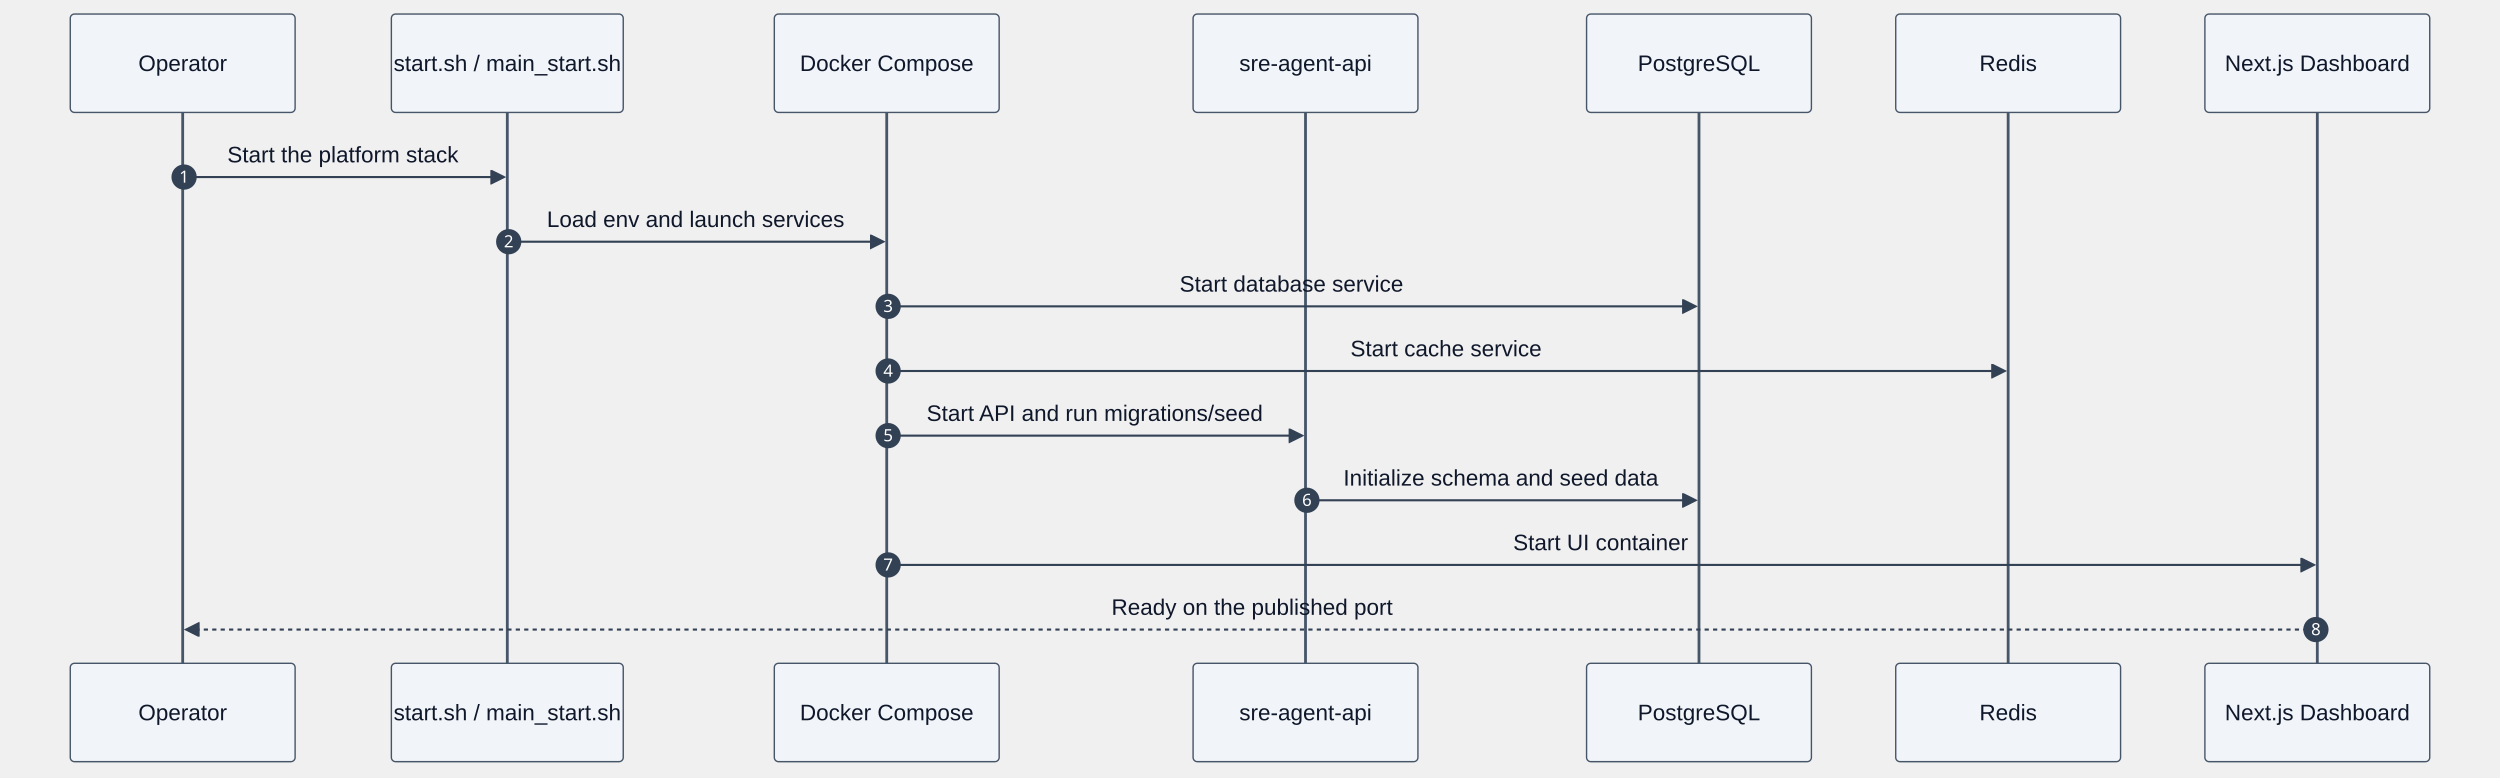
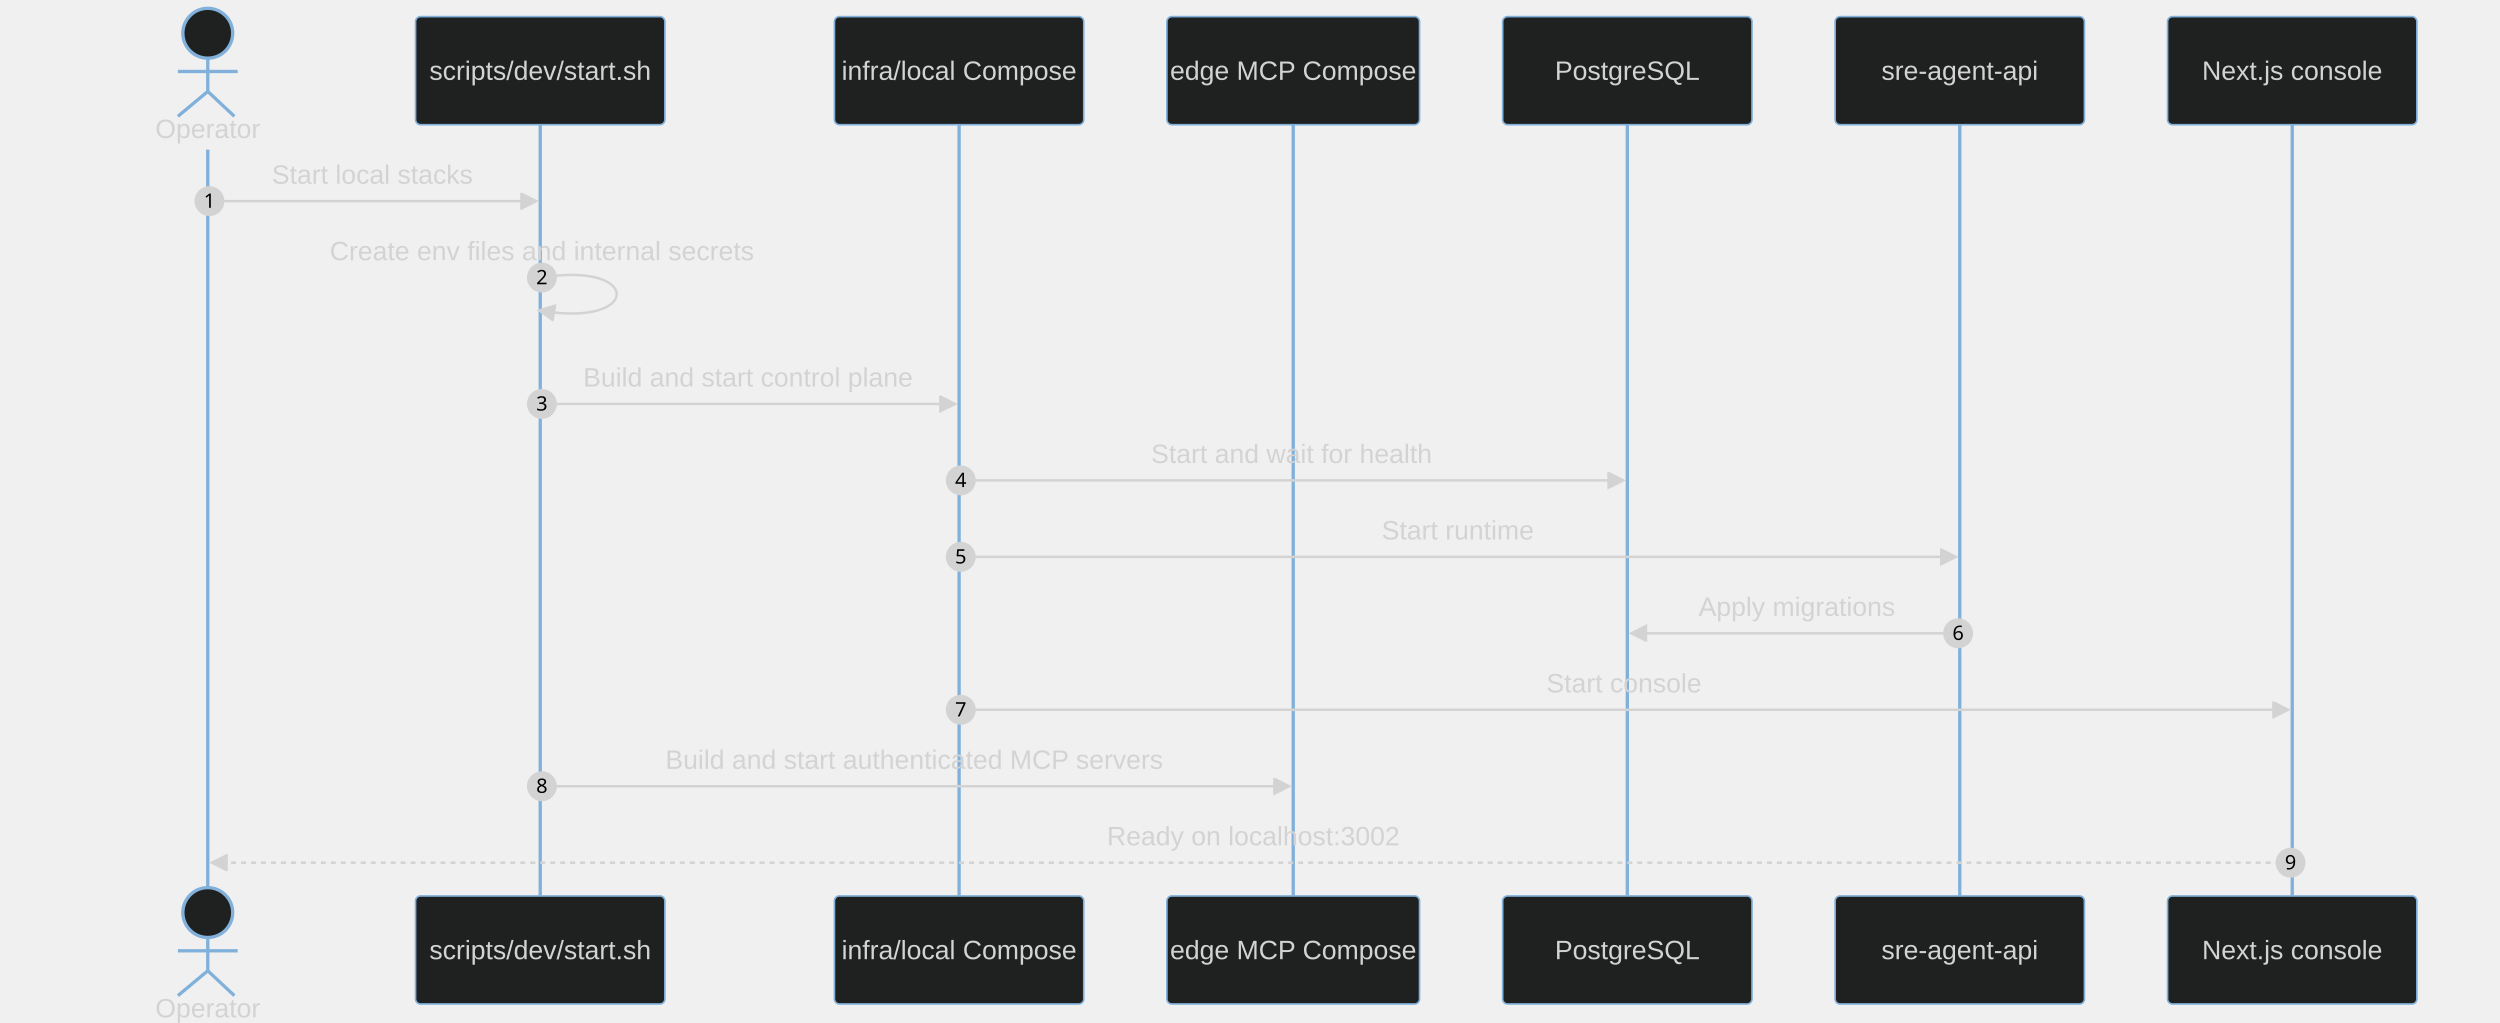
- <svg xmlns="http://www.w3.org/2000/svg" aria-roledescription="sequence" role="graphics-document document" viewBox="-50 -10 1779 553" style="max-width: 1779px; background-color: white;" width="100%" id="my-svg">
+ <svg xmlns="http://www.w3.org/2000/svg" aria-roledescription="sequence" role="graphics-document document" viewBox="-50 -10 1504 615" style="max-width: 1504px; background-color: white;" width="100%" id="my-svg">
  <g>
-     <rect class="actor actor-bottom" ry="3" rx="3" name="Dashboard" height="70" width="160" stroke="#666" fill="#eaeaea" y="462" x="1519" />
-     <text style="text-anchor: middle; font-size: 16px; font-weight: 400;" class="actor" alignment-baseline="central" dominant-baseline="central" y="497" x="1599">
-       <tspan dy="0" x="1599">Next.js Dashboard</tspan>
+     <rect class="actor actor-bottom" ry="3" rx="3" name="UI" height="65" width="150" stroke="#666" fill="#eaeaea" y="529" x="1254" />
+     <text style="text-anchor: middle; font-size: 16px; font-weight: 400;" class="actor" alignment-baseline="central" dominant-baseline="central" y="561.5" x="1329">
+       <tspan dy="0" x="1329">Next.js console</tspan>
    </text>
  </g>
  <g>
-     <rect class="actor actor-bottom" ry="3" rx="3" name="Cache" height="70" width="160" stroke="#666" fill="#eaeaea" y="462" x="1299" />
-     <text style="text-anchor: middle; font-size: 16px; font-weight: 400;" class="actor" alignment-baseline="central" dominant-baseline="central" y="497" x="1379">
-       <tspan dy="0" x="1379">Redis</tspan>
+     <rect class="actor actor-bottom" ry="3" rx="3" name="API" height="65" width="150" stroke="#666" fill="#eaeaea" y="529" x="1054" />
+     <text style="text-anchor: middle; font-size: 16px; font-weight: 400;" class="actor" alignment-baseline="central" dominant-baseline="central" y="561.5" x="1129">
+       <tspan dy="0" x="1129">sre-agent-api</tspan>
    </text>
  </g>
  <g>
-     <rect class="actor actor-bottom" ry="3" rx="3" name="DB" height="70" width="160" stroke="#666" fill="#eaeaea" y="462" x="1079" />
-     <text style="text-anchor: middle; font-size: 16px; font-weight: 400;" class="actor" alignment-baseline="central" dominant-baseline="central" y="497" x="1159">
-       <tspan dy="0" x="1159">PostgreSQL</tspan>
+     <rect class="actor actor-bottom" ry="3" rx="3" name="DB" height="65" width="150" stroke="#666" fill="#eaeaea" y="529" x="854" />
+     <text style="text-anchor: middle; font-size: 16px; font-weight: 400;" class="actor" alignment-baseline="central" dominant-baseline="central" y="561.5" x="929">
+       <tspan dy="0" x="929">PostgreSQL</tspan>
    </text>
  </g>
  <g>
-     <rect class="actor actor-bottom" ry="3" rx="3" name="Backend" height="70" width="160" stroke="#666" fill="#eaeaea" y="462" x="799" />
-     <text style="text-anchor: middle; font-size: 16px; font-weight: 400;" class="actor" alignment-baseline="central" dominant-baseline="central" y="497" x="879">
-       <tspan dy="0" x="879">sre-agent-api</tspan>
+     <rect class="actor actor-bottom" ry="3" rx="3" name="Edge" height="65" width="152" stroke="#666" fill="#eaeaea" y="529" x="652" />
+     <text style="text-anchor: middle; font-size: 16px; font-weight: 400;" class="actor" alignment-baseline="central" dominant-baseline="central" y="561.5" x="728">
+       <tspan dy="0" x="728">edge MCP Compose</tspan>
    </text>
  </g>
  <g>
-     <rect class="actor actor-bottom" ry="3" rx="3" name="Compose" height="70" width="160" stroke="#666" fill="#eaeaea" y="462" x="501" />
-     <text style="text-anchor: middle; font-size: 16px; font-weight: 400;" class="actor" alignment-baseline="central" dominant-baseline="central" y="497" x="581">
-       <tspan dy="0" x="581">Docker Compose</tspan>
+     <rect class="actor actor-bottom" ry="3" rx="3" name="Platform" height="65" width="150" stroke="#666" fill="#eaeaea" y="529" x="452" />
+     <text style="text-anchor: middle; font-size: 16px; font-weight: 400;" class="actor" alignment-baseline="central" dominant-baseline="central" y="561.5" x="527">
+       <tspan dy="0" x="527">infra/local Compose</tspan>
    </text>
  </g>
  <g>
-     <rect class="actor actor-bottom" ry="3" rx="3" name="Script" height="70" width="165" stroke="#666" fill="#eaeaea" y="462" x="228.5" />
-     <text style="text-anchor: middle; font-size: 16px; font-weight: 400;" class="actor" alignment-baseline="central" dominant-baseline="central" y="497" x="311">
-       <tspan dy="0" x="311">start.sh / main_start.sh</tspan>
+     <rect class="actor actor-bottom" ry="3" rx="3" name="Script" height="65" width="150" stroke="#666" fill="#eaeaea" y="529" x="200" />
+     <text style="text-anchor: middle; font-size: 16px; font-weight: 400;" class="actor" alignment-baseline="central" dominant-baseline="central" y="561.5" x="275">
+       <tspan dy="0" x="275">scripts/dev/start.sh</tspan>
    </text>
  </g>
  <g>
-     <rect class="actor actor-bottom" ry="3" rx="3" name="Operator" height="70" width="160" stroke="#666" fill="#eaeaea" y="462" x="0" />
-     <text style="text-anchor: middle; font-size: 16px; font-weight: 400;" class="actor" alignment-baseline="central" dominant-baseline="central" y="497" x="80">
-       <tspan dy="0" x="80">Operator</tspan>
-     </text>
-   </g>
-   <g>
-     <line stroke="#999" stroke-width="0.5px" class="200" y2="462" x2="1599" y1="5" x1="1599" id="actor6" />
+     <line stroke="#999" stroke-width="0.5px" class="200" y2="529" x2="1329" y1="5" x1="1329" id="actor6" />
    <g id="root-6">
-       <rect class="actor actor-top" ry="3" rx="3" name="Dashboard" height="70" width="160" stroke="#666" fill="#eaeaea" y="0" x="1519" />
-       <text style="text-anchor: middle; font-size: 16px; font-weight: 400;" class="actor" alignment-baseline="central" dominant-baseline="central" y="35" x="1599">
-         <tspan dy="0" x="1599">Next.js Dashboard</tspan>
+       <rect class="actor actor-top" ry="3" rx="3" name="UI" height="65" width="150" stroke="#666" fill="#eaeaea" y="0" x="1254" />
+       <text style="text-anchor: middle; font-size: 16px; font-weight: 400;" class="actor" alignment-baseline="central" dominant-baseline="central" y="32.5" x="1329">
+         <tspan dy="0" x="1329">Next.js console</tspan>
      </text>
    </g>
  </g>
  <g>
-     <line stroke="#999" stroke-width="0.5px" class="200" y2="462" x2="1379" y1="5" x1="1379" id="actor5" />
+     <line stroke="#999" stroke-width="0.5px" class="200" y2="529" x2="1129" y1="5" x1="1129" id="actor5" />
    <g id="root-5">
-       <rect class="actor actor-top" ry="3" rx="3" name="Cache" height="70" width="160" stroke="#666" fill="#eaeaea" y="0" x="1299" />
-       <text style="text-anchor: middle; font-size: 16px; font-weight: 400;" class="actor" alignment-baseline="central" dominant-baseline="central" y="35" x="1379">
-         <tspan dy="0" x="1379">Redis</tspan>
+       <rect class="actor actor-top" ry="3" rx="3" name="API" height="65" width="150" stroke="#666" fill="#eaeaea" y="0" x="1054" />
+       <text style="text-anchor: middle; font-size: 16px; font-weight: 400;" class="actor" alignment-baseline="central" dominant-baseline="central" y="32.5" x="1129">
+         <tspan dy="0" x="1129">sre-agent-api</tspan>
      </text>
    </g>
  </g>
  <g>
-     <line stroke="#999" stroke-width="0.5px" class="200" y2="462" x2="1159" y1="5" x1="1159" id="actor4" />
+     <line stroke="#999" stroke-width="0.5px" class="200" y2="529" x2="929" y1="5" x1="929" id="actor4" />
    <g id="root-4">
-       <rect class="actor actor-top" ry="3" rx="3" name="DB" height="70" width="160" stroke="#666" fill="#eaeaea" y="0" x="1079" />
-       <text style="text-anchor: middle; font-size: 16px; font-weight: 400;" class="actor" alignment-baseline="central" dominant-baseline="central" y="35" x="1159">
-         <tspan dy="0" x="1159">PostgreSQL</tspan>
+       <rect class="actor actor-top" ry="3" rx="3" name="DB" height="65" width="150" stroke="#666" fill="#eaeaea" y="0" x="854" />
+       <text style="text-anchor: middle; font-size: 16px; font-weight: 400;" class="actor" alignment-baseline="central" dominant-baseline="central" y="32.5" x="929">
+         <tspan dy="0" x="929">PostgreSQL</tspan>
      </text>
    </g>
  </g>
  <g>
-     <line stroke="#999" stroke-width="0.5px" class="200" y2="462" x2="879" y1="5" x1="879" id="actor3" />
+     <line stroke="#999" stroke-width="0.5px" class="200" y2="529" x2="728" y1="5" x1="728" id="actor3" />
    <g id="root-3">
-       <rect class="actor actor-top" ry="3" rx="3" name="Backend" height="70" width="160" stroke="#666" fill="#eaeaea" y="0" x="799" />
-       <text style="text-anchor: middle; font-size: 16px; font-weight: 400;" class="actor" alignment-baseline="central" dominant-baseline="central" y="35" x="879">
-         <tspan dy="0" x="879">sre-agent-api</tspan>
+       <rect class="actor actor-top" ry="3" rx="3" name="Edge" height="65" width="152" stroke="#666" fill="#eaeaea" y="0" x="652" />
+       <text style="text-anchor: middle; font-size: 16px; font-weight: 400;" class="actor" alignment-baseline="central" dominant-baseline="central" y="32.5" x="728">
+         <tspan dy="0" x="728">edge MCP Compose</tspan>
      </text>
    </g>
  </g>
  <g>
-     <line stroke="#999" stroke-width="0.5px" class="200" y2="462" x2="581" y1="5" x1="581" id="actor2" />
+     <line stroke="#999" stroke-width="0.5px" class="200" y2="529" x2="527" y1="5" x1="527" id="actor2" />
    <g id="root-2">
-       <rect class="actor actor-top" ry="3" rx="3" name="Compose" height="70" width="160" stroke="#666" fill="#eaeaea" y="0" x="501" />
-       <text style="text-anchor: middle; font-size: 16px; font-weight: 400;" class="actor" alignment-baseline="central" dominant-baseline="central" y="35" x="581">
-         <tspan dy="0" x="581">Docker Compose</tspan>
+       <rect class="actor actor-top" ry="3" rx="3" name="Platform" height="65" width="150" stroke="#666" fill="#eaeaea" y="0" x="452" />
+       <text style="text-anchor: middle; font-size: 16px; font-weight: 400;" class="actor" alignment-baseline="central" dominant-baseline="central" y="32.5" x="527">
+         <tspan dy="0" x="527">infra/local Compose</tspan>
      </text>
    </g>
  </g>
  <g>
-     <line stroke="#999" stroke-width="0.5px" class="200" y2="462" x2="311" y1="5" x1="311" id="actor1" />
+     <line stroke="#999" stroke-width="0.5px" class="200" y2="529" x2="275" y1="5" x1="275" id="actor1" />
    <g id="root-1">
-       <rect class="actor actor-top" ry="3" rx="3" name="Script" height="70" width="165" stroke="#666" fill="#eaeaea" y="0" x="228.5" />
-       <text style="text-anchor: middle; font-size: 16px; font-weight: 400;" class="actor" alignment-baseline="central" dominant-baseline="central" y="35" x="311">
-         <tspan dy="0" x="311">start.sh / main_start.sh</tspan>
+       <rect class="actor actor-top" ry="3" rx="3" name="Script" height="65" width="150" stroke="#666" fill="#eaeaea" y="0" x="200" />
+       <text style="text-anchor: middle; font-size: 16px; font-weight: 400;" class="actor" alignment-baseline="central" dominant-baseline="central" y="32.5" x="275">
+         <tspan dy="0" x="275">scripts/dev/start.sh</tspan>
      </text>
    </g>
  </g>
-   <g>
-     <line stroke="#999" stroke-width="0.5px" class="200" y2="462" x2="80" y1="5" x1="80" id="actor0" />
-     <g id="root-0">
-       <rect class="actor actor-top" ry="3" rx="3" name="Operator" height="70" width="160" stroke="#666" fill="#eaeaea" y="0" x="0" />
-       <text style="text-anchor: middle; font-size: 16px; font-weight: 400;" class="actor" alignment-baseline="central" dominant-baseline="central" y="35" x="80">
-         <tspan dy="0" x="80">Operator</tspan>
-       </text>
-     </g>
-   </g>
-   <style>#my-svg{font-family:Arial,Helvetica,sans-serif;font-size:18px;fill:#000000;}#my-svg .error-icon{fill:#552222;}#my-svg .error-text{fill:#552222;stroke:#552222;}#my-svg .edge-thickness-normal{stroke-width:2px;}#my-svg .edge-thickness-thick{stroke-width:3.5px;}#my-svg .edge-pattern-solid{stroke-dasharray:0;}#my-svg .edge-pattern-dashed{stroke-dasharray:3;}#my-svg .edge-pattern-dotted{stroke-dasharray:2;}#my-svg .marker{fill:#334155;stroke:#334155;}#my-svg .marker.cross{stroke:#334155;}#my-svg svg{font-family:Arial,Helvetica,sans-serif;font-size:18px;}#my-svg .actor{stroke:#475569;fill:#f1f5f9;}#my-svg text.actor&gt;tspan{fill:#0f172a;stroke:none;}#my-svg .actor-line{stroke:#334155;}#my-svg .messageLine0{stroke-width:1.5;stroke-dasharray:none;stroke:#334155;}#my-svg .messageLine1{stroke-width:1.5;stroke-dasharray:2,2;stroke:#334155;}#my-svg #arrowhead path{fill:#334155;stroke:#334155;}#my-svg .sequenceNumber{fill:#ffffff;}#my-svg #sequencenumber{fill:#334155;}#my-svg #crosshead path{fill:#334155;stroke:#334155;}#my-svg .messageText{fill:#0f172a;stroke:none;}#my-svg .labelBox{stroke:#64748b;fill:#ffffff;}#my-svg .labelText,#my-svg .labelText&gt;tspan{fill:#0f172a;stroke:none;}#my-svg .loopText,#my-svg .loopText&gt;tspan{fill:#0f172a;stroke:none;}#my-svg .loopLine{stroke-width:2px;stroke-dasharray:2,2;stroke:#64748b;fill:#64748b;}#my-svg .note{stroke:#ca8a04;fill:#fef9c3;}#my-svg .noteText,#my-svg .noteText&gt;tspan{fill:#0f172a;stroke:none;}#my-svg .activation0{fill:#e2e8f0;stroke:#475569;}#my-svg .activation1{fill:#e2e8f0;stroke:#475569;}#my-svg .activation2{fill:#e2e8f0;stroke:#475569;}#my-svg .actorPopupMenu{position:absolute;}#my-svg .actorPopupMenuPanel{position:absolute;fill:#f1f5f9;box-shadow:0px 8px 16px 0px rgba(0,0,0,0.2);filter:drop-shadow(3px 5px 2px rgb(0 0 0 / 0.4));}#my-svg .actor-man line{stroke:#475569;fill:#f1f5f9;}#my-svg .actor-man circle,#my-svg line{stroke:#475569;fill:#f1f5f9;stroke-width:2px;}#my-svg :root{--mermaid-font-family:"trebuchet ms",verdana,arial,sans-serif;}</style>
+   <style>#my-svg{font-family:"trebuchet ms",verdana,arial,sans-serif;font-size:16px;fill:#ccc;}#my-svg .error-icon{fill:#a44141;}#my-svg .error-text{fill:#ddd;stroke:#ddd;}#my-svg .edge-thickness-normal{stroke-width:2px;}#my-svg .edge-thickness-thick{stroke-width:3.5px;}#my-svg .edge-pattern-solid{stroke-dasharray:0;}#my-svg .edge-pattern-dashed{stroke-dasharray:3;}#my-svg .edge-pattern-dotted{stroke-dasharray:2;}#my-svg .marker{fill:lightgrey;stroke:lightgrey;}#my-svg .marker.cross{stroke:lightgrey;}#my-svg svg{font-family:"trebuchet ms",verdana,arial,sans-serif;font-size:16px;}#my-svg .actor{stroke:#81B1DB;fill:#1f2020;}#my-svg text.actor&gt;tspan{fill:lightgrey;stroke:none;}#my-svg .actor-line{stroke:lightgrey;}#my-svg .messageLine0{stroke-width:1.5;stroke-dasharray:none;stroke:lightgrey;}#my-svg .messageLine1{stroke-width:1.5;stroke-dasharray:2,2;stroke:lightgrey;}#my-svg #arrowhead path{fill:lightgrey;stroke:lightgrey;}#my-svg .sequenceNumber{fill:black;}#my-svg #sequencenumber{fill:lightgrey;}#my-svg #crosshead path{fill:lightgrey;stroke:lightgrey;}#my-svg .messageText{fill:lightgrey;stroke:none;}#my-svg .labelBox{stroke:#81B1DB;fill:#1f2020;}#my-svg .labelText,#my-svg .labelText&gt;tspan{fill:lightgrey;stroke:none;}#my-svg .loopText,#my-svg .loopText&gt;tspan{fill:lightgrey;stroke:none;}#my-svg .loopLine{stroke-width:2px;stroke-dasharray:2,2;stroke:#81B1DB;fill:#81B1DB;}#my-svg .note{stroke:hsl(180, 0%, 18.353%);fill:hsl(180, 1.587%, 28.353%);}#my-svg .noteText,#my-svg .noteText&gt;tspan{fill:rgb(183.848, 181.552, 181.552);stroke:none;}#my-svg .activation0{fill:hsl(180, 1.587%, 28.353%);stroke:#81B1DB;}#my-svg .activation1{fill:hsl(180, 1.587%, 28.353%);stroke:#81B1DB;}#my-svg .activation2{fill:hsl(180, 1.587%, 28.353%);stroke:#81B1DB;}#my-svg .actorPopupMenu{position:absolute;}#my-svg .actorPopupMenuPanel{position:absolute;fill:#1f2020;box-shadow:0px 8px 16px 0px rgba(0,0,0,0.2);filter:drop-shadow(3px 5px 2px rgb(0 0 0 / 0.4));}#my-svg .actor-man line{stroke:#81B1DB;fill:#1f2020;}#my-svg .actor-man circle,#my-svg line{stroke:#81B1DB;fill:#1f2020;stroke-width:2px;}#my-svg :root{--mermaid-font-family:"trebuchet ms",verdana,arial,sans-serif;}</style>
  <g />
  <defs>
    <symbol height="24" width="24" id="computer">
      <path d="M2 2v13h20v-13h-20zm18 11h-16v-9h16v9zm-10.228 6l.466-1h3.524l.467 1h-4.457zm14.228 3h-24l2-6h2.104l-1.33 4h18.45l-1.297-4h2.073l2 6zm-5-10h-14v-7h14v7z" transform="scale(.5)" />
    </symbol>
  </defs>
  <defs>
    <symbol clip-rule="evenodd" fill-rule="evenodd" id="database">
      <path d="M12.258.001l.256.004.255.005.253.008.251.01.249.012.247.015.246.016.242.019.241.02.239.023.236.024.233.027.231.028.229.031.225.032.223.034.22.036.217.038.214.04.211.041.208.043.205.045.201.046.198.048.194.05.191.051.187.053.183.054.18.056.175.057.172.059.168.06.163.061.16.063.155.064.15.066.074.033.073.033.071.034.07.034.069.035.068.035.067.035.066.035.064.036.064.036.062.036.06.036.06.037.058.037.058.037.055.038.055.038.053.038.052.038.051.039.05.039.048.039.047.039.045.04.044.04.043.04.041.04.04.041.039.041.037.041.036.041.034.041.033.042.032.042.03.042.029.042.027.042.026.043.024.043.023.043.021.043.02.043.018.044.017.043.015.044.013.044.012.044.011.045.009.044.007.045.006.045.004.045.002.045.001.045v17l-.001.045-.002.045-.004.045-.006.045-.007.045-.009.044-.011.045-.012.044-.013.044-.015.044-.017.043-.018.044-.02.043-.021.043-.023.043-.024.043-.026.043-.027.042-.029.042-.03.042-.032.042-.033.042-.034.041-.036.041-.037.041-.039.041-.04.041-.041.04-.043.04-.044.04-.045.04-.047.039-.048.039-.05.039-.051.039-.052.038-.053.038-.055.038-.055.038-.058.037-.058.037-.06.037-.06.036-.062.036-.064.036-.064.036-.066.035-.067.035-.068.035-.069.035-.07.034-.071.034-.073.033-.074.033-.15.066-.155.064-.16.063-.163.061-.168.06-.172.059-.175.057-.18.056-.183.054-.187.053-.191.051-.194.05-.198.048-.201.046-.205.045-.208.043-.211.041-.214.04-.217.038-.22.036-.223.034-.225.032-.229.031-.231.028-.233.027-.236.024-.239.023-.241.02-.242.019-.246.016-.247.015-.249.012-.251.01-.253.008-.255.005-.256.004-.258.001-.258-.001-.256-.004-.255-.005-.253-.008-.251-.01-.249-.012-.247-.015-.245-.016-.243-.019-.241-.02-.238-.023-.236-.024-.234-.027-.231-.028-.228-.031-.226-.032-.223-.034-.22-.036-.217-.038-.214-.04-.211-.041-.208-.043-.204-.045-.201-.046-.198-.048-.195-.05-.19-.051-.187-.053-.184-.054-.179-.056-.176-.057-.172-.059-.167-.06-.164-.061-.159-.063-.155-.064-.151-.066-.074-.033-.072-.033-.072-.034-.07-.034-.069-.035-.068-.035-.067-.035-.066-.035-.064-.036-.063-.036-.062-.036-.061-.036-.06-.037-.058-.037-.057-.037-.056-.038-.055-.038-.053-.038-.052-.038-.051-.039-.049-.039-.049-.039-.046-.039-.046-.04-.044-.04-.043-.04-.041-.04-.04-.041-.039-.041-.037-.041-.036-.041-.034-.041-.033-.042-.032-.042-.03-.042-.029-.042-.027-.042-.026-.043-.024-.043-.023-.043-.021-.043-.02-.043-.018-.044-.017-.043-.015-.044-.013-.044-.012-.044-.011-.045-.009-.044-.007-.045-.006-.045-.004-.045-.002-.045-.001-.045v-17l.001-.045.002-.045.004-.045.006-.045.007-.045.009-.044.011-.045.012-.044.013-.044.015-.044.017-.043.018-.044.02-.043.021-.043.023-.043.024-.043.026-.043.027-.042.029-.042.03-.042.032-.042.033-.042.034-.041.036-.041.037-.041.039-.041.04-.041.041-.04.043-.04.044-.04.046-.04.046-.039.049-.039.049-.039.051-.039.052-.038.053-.038.055-.038.056-.038.057-.037.058-.037.06-.037.061-.036.062-.036.063-.036.064-.036.066-.035.067-.035.068-.035.069-.035.07-.034.072-.034.072-.033.074-.033.151-.066.155-.064.159-.063.164-.061.167-.06.172-.059.176-.057.179-.056.184-.054.187-.053.19-.051.195-.05.198-.048.201-.046.204-.045.208-.043.211-.041.214-.04.217-.038.22-.036.223-.034.226-.032.228-.031.231-.028.234-.027.236-.024.238-.023.241-.02.243-.019.245-.016.247-.015.249-.012.251-.01.253-.008.255-.005.256-.004.258-.001.258.001zm-9.258 20.499v.01l.001.021.003.021.004.022.005.021.006.022.007.022.009.023.01.022.011.023.012.023.013.023.015.023.016.024.017.023.018.024.019.024.021.024.022.025.023.024.024.025.052.049.056.05.061.051.066.051.07.051.075.051.079.052.084.052.088.052.092.052.097.052.102.051.105.052.11.052.114.051.119.051.123.051.127.05.131.05.135.05.139.048.144.049.147.047.152.047.155.047.16.045.163.045.167.043.171.043.176.041.178.041.183.039.187.039.19.037.194.035.197.035.202.033.204.031.209.03.212.029.216.027.219.025.222.024.226.021.23.02.233.018.236.016.24.015.243.012.246.01.249.008.253.005.256.004.259.001.26-.001.257-.004.254-.005.25-.008.247-.011.244-.012.241-.014.237-.016.233-.018.231-.021.226-.021.224-.024.22-.026.216-.027.212-.028.21-.031.205-.031.202-.034.198-.034.194-.036.191-.037.187-.039.183-.04.179-.04.175-.042.172-.043.168-.044.163-.045.16-.046.155-.046.152-.047.148-.048.143-.049.139-.049.136-.05.131-.05.126-.05.123-.051.118-.052.114-.051.11-.052.106-.052.101-.052.096-.052.092-.052.088-.053.083-.051.079-.052.074-.052.07-.051.065-.051.06-.051.056-.05.051-.05.023-.024.023-.025.021-.024.02-.024.019-.024.018-.024.017-.024.015-.023.014-.024.013-.023.012-.023.01-.023.01-.022.008-.022.006-.022.006-.022.004-.022.004-.021.001-.021.001-.021v-4.127l-.077.055-.08.053-.083.054-.085.053-.087.052-.09.052-.093.051-.095.05-.097.05-.1.049-.102.049-.105.048-.106.047-.109.047-.111.046-.114.045-.115.045-.118.044-.12.043-.122.042-.124.042-.126.041-.128.04-.13.04-.132.038-.134.038-.135.037-.138.037-.139.035-.142.035-.143.034-.144.033-.147.032-.148.031-.15.03-.151.03-.153.029-.154.027-.156.027-.158.026-.159.025-.161.024-.162.023-.163.022-.165.021-.166.02-.167.019-.169.018-.169.017-.171.016-.173.015-.173.014-.175.013-.175.012-.177.011-.178.01-.179.008-.179.008-.181.006-.182.005-.182.004-.184.003-.184.002h-.37l-.184-.002-.184-.003-.182-.004-.182-.005-.181-.006-.179-.008-.179-.008-.178-.01-.176-.011-.176-.012-.175-.013-.173-.014-.172-.015-.171-.016-.17-.017-.169-.018-.167-.019-.166-.02-.165-.021-.163-.022-.162-.023-.161-.024-.159-.025-.157-.026-.156-.027-.155-.027-.153-.029-.151-.03-.15-.03-.148-.031-.146-.032-.145-.033-.143-.034-.141-.035-.14-.035-.137-.037-.136-.037-.134-.038-.132-.038-.13-.04-.128-.04-.126-.041-.124-.042-.122-.042-.12-.044-.117-.043-.116-.045-.113-.045-.112-.046-.109-.047-.106-.047-.105-.048-.102-.049-.1-.049-.097-.05-.095-.05-.093-.052-.09-.051-.087-.052-.085-.053-.083-.054-.08-.054-.077-.054v4.127zm0-5.654v.011l.001.021.003.021.004.021.005.022.006.022.007.022.009.022.01.022.011.023.012.023.013.023.015.024.016.023.017.024.018.024.019.024.021.024.022.024.023.025.024.024.052.05.056.05.061.05.066.051.07.051.075.052.079.051.084.052.088.052.092.052.097.052.102.052.105.052.11.051.114.051.119.052.123.05.127.051.131.05.135.049.139.049.144.048.147.048.152.047.155.046.16.045.163.045.167.044.171.042.176.042.178.04.183.04.187.038.19.037.194.036.197.034.202.033.204.032.209.03.212.028.216.027.219.025.222.024.226.022.23.02.233.018.236.016.24.014.243.012.246.01.249.008.253.006.256.003.259.001.26-.001.257-.003.254-.006.25-.008.247-.01.244-.012.241-.015.237-.016.233-.018.231-.02.226-.022.224-.024.22-.025.216-.027.212-.029.21-.03.205-.032.202-.033.198-.035.194-.036.191-.037.187-.039.183-.039.179-.041.175-.042.172-.043.168-.044.163-.045.16-.045.155-.047.152-.047.148-.048.143-.048.139-.05.136-.049.131-.05.126-.051.123-.051.118-.051.114-.052.11-.052.106-.052.101-.052.096-.052.092-.052.088-.052.083-.052.079-.052.074-.051.07-.052.065-.051.06-.05.056-.051.051-.049.023-.025.023-.024.021-.025.02-.024.019-.024.018-.024.017-.024.015-.023.014-.023.013-.024.012-.022.01-.023.01-.023.008-.022.006-.022.006-.022.004-.021.004-.022.001-.021.001-.021v-4.139l-.077.054-.08.054-.083.054-.085.052-.087.053-.09.051-.093.051-.095.051-.097.05-.1.049-.102.049-.105.048-.106.047-.109.047-.111.046-.114.045-.115.044-.118.044-.12.044-.122.042-.124.042-.126.041-.128.04-.13.039-.132.039-.134.038-.135.037-.138.036-.139.036-.142.035-.143.033-.144.033-.147.033-.148.031-.15.03-.151.03-.153.028-.154.028-.156.027-.158.026-.159.025-.161.024-.162.023-.163.022-.165.021-.166.02-.167.019-.169.018-.169.017-.171.016-.173.015-.173.014-.175.013-.175.012-.177.011-.178.009-.179.009-.179.007-.181.007-.182.005-.182.004-.184.003-.184.002h-.37l-.184-.002-.184-.003-.182-.004-.182-.005-.181-.007-.179-.007-.179-.009-.178-.009-.176-.011-.176-.012-.175-.013-.173-.014-.172-.015-.171-.016-.17-.017-.169-.018-.167-.019-.166-.02-.165-.021-.163-.022-.162-.023-.161-.024-.159-.025-.157-.026-.156-.027-.155-.028-.153-.028-.151-.03-.15-.03-.148-.031-.146-.033-.145-.033-.143-.033-.141-.035-.14-.036-.137-.036-.136-.037-.134-.038-.132-.039-.13-.039-.128-.04-.126-.041-.124-.042-.122-.043-.12-.043-.117-.044-.116-.044-.113-.046-.112-.046-.109-.046-.106-.047-.105-.048-.102-.049-.1-.049-.097-.05-.095-.051-.093-.051-.09-.051-.087-.053-.085-.052-.083-.054-.08-.054-.077-.054v4.139zm0-5.666v.011l.001.02.003.022.004.021.005.022.006.021.007.022.009.023.01.022.011.023.012.023.013.023.015.023.016.024.017.024.018.023.019.024.021.025.022.024.023.024.024.025.052.05.056.05.061.05.066.051.07.051.075.052.079.051.084.052.088.052.092.052.097.052.102.052.105.051.11.052.114.051.119.051.123.051.127.05.131.05.135.05.139.049.144.048.147.048.152.047.155.046.16.045.163.045.167.043.171.043.176.042.178.04.183.04.187.038.19.037.194.036.197.034.202.033.204.032.209.03.212.028.216.027.219.025.222.024.226.021.23.02.233.018.236.017.24.014.243.012.246.01.249.008.253.006.256.003.259.001.26-.001.257-.003.254-.006.25-.008.247-.01.244-.013.241-.014.237-.016.233-.018.231-.02.226-.022.224-.024.22-.025.216-.027.212-.029.21-.03.205-.032.202-.033.198-.035.194-.036.191-.037.187-.039.183-.039.179-.041.175-.042.172-.043.168-.044.163-.045.16-.045.155-.047.152-.047.148-.048.143-.049.139-.049.136-.049.131-.051.126-.05.123-.051.118-.052.114-.051.11-.052.106-.052.101-.052.096-.052.092-.052.088-.052.083-.052.079-.052.074-.052.07-.051.065-.051.06-.051.056-.05.051-.049.023-.025.023-.025.021-.024.02-.024.019-.024.018-.024.017-.024.015-.023.014-.024.013-.023.012-.023.01-.022.01-.023.008-.022.006-.022.006-.022.004-.022.004-.021.001-.021.001-.021v-4.153l-.077.054-.08.054-.083.053-.085.053-.087.053-.09.051-.093.051-.095.051-.097.05-.1.049-.102.048-.105.048-.106.048-.109.046-.111.046-.114.046-.115.044-.118.044-.12.043-.122.043-.124.042-.126.041-.128.04-.13.039-.132.039-.134.038-.135.037-.138.036-.139.036-.142.034-.143.034-.144.033-.147.032-.148.032-.15.03-.151.03-.153.028-.154.028-.156.027-.158.026-.159.024-.161.024-.162.023-.163.023-.165.021-.166.02-.167.019-.169.018-.169.017-.171.016-.173.015-.173.014-.175.013-.175.012-.177.01-.178.01-.179.009-.179.007-.181.006-.182.006-.182.004-.184.003-.184.001-.185.001-.185-.001-.184-.001-.184-.003-.182-.004-.182-.006-.181-.006-.179-.007-.179-.009-.178-.01-.176-.01-.176-.012-.175-.013-.173-.014-.172-.015-.171-.016-.17-.017-.169-.018-.167-.019-.166-.02-.165-.021-.163-.023-.162-.023-.161-.024-.159-.024-.157-.026-.156-.027-.155-.028-.153-.028-.151-.03-.15-.03-.148-.032-.146-.032-.145-.033-.143-.034-.141-.034-.14-.036-.137-.036-.136-.037-.134-.038-.132-.039-.13-.039-.128-.041-.126-.041-.124-.041-.122-.043-.12-.043-.117-.044-.116-.044-.113-.046-.112-.046-.109-.046-.106-.048-.105-.048-.102-.048-.1-.05-.097-.049-.095-.051-.093-.051-.09-.052-.087-.052-.085-.053-.083-.053-.08-.054-.077-.054v4.153zm8.74-8.179l-.257.004-.254.005-.25.008-.247.011-.244.012-.241.014-.237.016-.233.018-.231.021-.226.022-.224.023-.22.026-.216.027-.212.028-.21.031-.205.032-.202.033-.198.034-.194.036-.191.038-.187.038-.183.04-.179.041-.175.042-.172.043-.168.043-.163.045-.16.046-.155.046-.152.048-.148.048-.143.048-.139.049-.136.05-.131.05-.126.051-.123.051-.118.051-.114.052-.11.052-.106.052-.101.052-.096.052-.092.052-.088.052-.083.052-.079.052-.074.051-.07.052-.065.051-.06.05-.056.05-.051.05-.023.025-.023.024-.021.024-.02.025-.019.024-.018.024-.017.023-.015.024-.014.023-.013.023-.012.023-.01.023-.01.022-.008.022-.006.023-.006.021-.004.022-.004.021-.001.021-.001.021.001.021.001.021.004.021.004.022.006.021.006.023.008.022.01.022.01.023.012.023.013.023.014.023.015.024.017.023.018.024.019.024.02.025.021.024.023.024.023.025.051.05.056.05.06.05.065.051.07.052.074.051.079.052.083.052.088.052.092.052.096.052.101.052.106.052.11.052.114.052.118.051.123.051.126.051.131.05.136.05.139.049.143.048.148.048.152.048.155.046.16.046.163.045.168.043.172.043.175.042.179.041.183.04.187.038.191.038.194.036.198.034.202.033.205.032.21.031.212.028.216.027.22.026.224.023.226.022.231.021.233.018.237.016.241.014.244.012.247.011.25.008.254.005.257.004.26.001.26-.001.257-.004.254-.005.25-.008.247-.011.244-.012.241-.014.237-.016.233-.018.231-.021.226-.022.224-.023.22-.026.216-.027.212-.028.21-.031.205-.032.202-.033.198-.034.194-.036.191-.038.187-.038.183-.04.179-.041.175-.042.172-.043.168-.043.163-.045.16-.046.155-.046.152-.048.148-.048.143-.048.139-.049.136-.05.131-.05.126-.051.123-.051.118-.051.114-.052.11-.052.106-.052.101-.052.096-.052.092-.052.088-.052.083-.052.079-.052.074-.051.07-.052.065-.051.06-.05.056-.05.051-.05.023-.025.023-.024.021-.024.02-.025.019-.024.018-.024.017-.023.015-.024.014-.023.013-.023.012-.023.01-.023.01-.022.008-.022.006-.023.006-.021.004-.022.004-.021.001-.021.001-.021-.001-.021-.001-.021-.004-.021-.004-.022-.006-.021-.006-.023-.008-.022-.01-.022-.01-.023-.012-.023-.013-.023-.014-.023-.015-.024-.017-.023-.018-.024-.019-.024-.02-.025-.021-.024-.023-.024-.023-.025-.051-.05-.056-.05-.06-.05-.065-.051-.07-.052-.074-.051-.079-.052-.083-.052-.088-.052-.092-.052-.096-.052-.101-.052-.106-.052-.11-.052-.114-.052-.118-.051-.123-.051-.126-.051-.131-.05-.136-.05-.139-.049-.143-.048-.148-.048-.152-.048-.155-.046-.16-.046-.163-.045-.168-.043-.172-.043-.175-.042-.179-.041-.183-.04-.187-.038-.191-.038-.194-.036-.198-.034-.202-.033-.205-.032-.21-.031-.212-.028-.216-.027-.22-.026-.224-.023-.226-.022-.231-.021-.233-.018-.237-.016-.241-.014-.244-.012-.247-.011-.25-.008-.254-.005-.257-.004-.26-.001-.26.001z" transform="scale(.5)" />
    </symbol>
  </defs>
  <defs>
    <symbol height="24" width="24" id="clock">
      <path d="M12 2c5.514 0 10 4.486 10 10s-4.486 10-10 10-10-4.486-10-10 4.486-10 10-10zm0-2c-6.627 0-12 5.373-12 12s5.373 12 12 12 12-5.373 12-12-5.373-12-12-12zm5.848 12.459c.202.038.202.333.001.372-1.907.361-6.045 1.111-6.547 1.111-.719 0-1.301-.582-1.301-1.301 0-.512.77-5.447 1.125-7.445.034-.192.312-.181.343.014l.985 6.238 5.394 1.011z" transform="scale(.5)" />
    </symbol>
  </defs>
  <defs>
    <marker orient="auto" markerHeight="12" markerWidth="12" markerUnits="userSpaceOnUse" refY="5" refX="7.9" id="arrowhead">
      <path d="M 0 0 L 10 5 L 0 10 z" />
    </marker>
  </defs>
  <defs>
    <marker refY="4.5" refX="4" orient="auto" markerHeight="8" markerWidth="15" id="crosshead">
      <path style="stroke-dasharray: 0, 0;" d="M 1,2 L 6,7 M 6,2 L 1,7" stroke-width="1pt" stroke="#000000" fill="none" />
    </marker>
  </defs>
  <defs>
    <marker orient="auto" markerHeight="28" markerWidth="20" refY="7" refX="15.5" id="filled-head">
      <path d="M 18,7 L9,13 L14,7 L9,1 Z" />
    </marker>
  </defs>
  <defs>
    <marker orient="auto" markerHeight="40" markerWidth="60" refY="15" refX="15" id="sequencenumber">
      <circle r="6" cy="15" cx="15" />
    </marker>
  </defs>
-   <text style="font-size: 16px; font-weight: 400;" dy="1em" class="messageText" alignment-baseline="middle" dominant-baseline="middle" text-anchor="middle" y="85" x="194">Start the platform stack</text>
-   <line style="fill: none;" marker-start="url(#sequencenumber)" marker-end="url(#arrowhead)" stroke="none" stroke-width="2" class="messageLine0" y2="116" x2="307" y1="116" x1="81" />
-   <text class="sequenceNumber" text-anchor="middle" font-size="12px" font-family="sans-serif" y="120" x="81">1</text>
-   <text style="font-size: 16px; font-weight: 400;" dy="1em" class="messageText" alignment-baseline="middle" dominant-baseline="middle" text-anchor="middle" y="131" x="445">Load env and launch services</text>
-   <line style="fill: none;" marker-start="url(#sequencenumber)" marker-end="url(#arrowhead)" stroke="none" stroke-width="2" class="messageLine0" y2="162" x2="577" y1="162" x1="312" />
-   <text class="sequenceNumber" text-anchor="middle" font-size="12px" font-family="sans-serif" y="166" x="312">2</text>
-   <text style="font-size: 16px; font-weight: 400;" dy="1em" class="messageText" alignment-baseline="middle" dominant-baseline="middle" text-anchor="middle" y="177" x="869">Start database service</text>
-   <line style="fill: none;" marker-start="url(#sequencenumber)" marker-end="url(#arrowhead)" stroke="none" stroke-width="2" class="messageLine0" y2="208" x2="1155" y1="208" x1="582" />
-   <text class="sequenceNumber" text-anchor="middle" font-size="12px" font-family="sans-serif" y="212" x="582">3</text>
-   <text style="font-size: 16px; font-weight: 400;" dy="1em" class="messageText" alignment-baseline="middle" dominant-baseline="middle" text-anchor="middle" y="223" x="979">Start cache service</text>
-   <line style="fill: none;" marker-start="url(#sequencenumber)" marker-end="url(#arrowhead)" stroke="none" stroke-width="2" class="messageLine0" y2="254" x2="1375" y1="254" x1="582" />
-   <text class="sequenceNumber" text-anchor="middle" font-size="12px" font-family="sans-serif" y="258" x="582">4</text>
-   <text style="font-size: 16px; font-weight: 400;" dy="1em" class="messageText" alignment-baseline="middle" dominant-baseline="middle" text-anchor="middle" y="269" x="729">Start API and run migrations/seed</text>
-   <line style="fill: none;" marker-start="url(#sequencenumber)" marker-end="url(#arrowhead)" stroke="none" stroke-width="2" class="messageLine0" y2="300" x2="875" y1="300" x1="582" />
-   <text class="sequenceNumber" text-anchor="middle" font-size="12px" font-family="sans-serif" y="304" x="582">5</text>
-   <text style="font-size: 16px; font-weight: 400;" dy="1em" class="messageText" alignment-baseline="middle" dominant-baseline="middle" text-anchor="middle" y="315" x="1018">Initialize schema and seed data</text>
-   <line style="fill: none;" marker-start="url(#sequencenumber)" marker-end="url(#arrowhead)" stroke="none" stroke-width="2" class="messageLine0" y2="346" x2="1155" y1="346" x1="880" />
-   <text class="sequenceNumber" text-anchor="middle" font-size="12px" font-family="sans-serif" y="350" x="880">6</text>
-   <text style="font-size: 16px; font-weight: 400;" dy="1em" class="messageText" alignment-baseline="middle" dominant-baseline="middle" text-anchor="middle" y="361" x="1089">Start UI container</text>
-   <line style="fill: none;" marker-start="url(#sequencenumber)" marker-end="url(#arrowhead)" stroke="none" stroke-width="2" class="messageLine0" y2="392" x2="1595" y1="392" x1="582" />
-   <text class="sequenceNumber" text-anchor="middle" font-size="12px" font-family="sans-serif" y="396" x="582">7</text>
-   <text style="font-size: 16px; font-weight: 400;" dy="1em" class="messageText" alignment-baseline="middle" dominant-baseline="middle" text-anchor="middle" y="407" x="841">Ready on the published port</text>
-   <line style="stroke-dasharray: 3, 3; fill: none;" marker-start="url(#sequencenumber)" marker-end="url(#arrowhead)" stroke="none" stroke-width="2" class="messageLine1" y2="438" x2="84" y1="438" x1="1598" />
-   <text class="sequenceNumber" text-anchor="middle" font-size="12px" font-family="sans-serif" y="442" x="1598">8</text>
+   <line stroke="#999" stroke-width="0.5px" class="200" y2="529" x2="75" y1="80" x1="75" id="actor0" />
+   <g name="Operator" class="actor-man actor-top">
+     <line y2="45" x2="75" y1="25" x1="75" id="actor-man-torso0" />
+     <line y2="33" x2="93" y1="33" x1="57" id="actor-man-arms0" />
+     <line y2="45" x2="75" y1="60" x1="57" />
+     <line y2="60" x2="91" y1="45" x1="75" />
+     <circle height="65" width="150" r="15" cy="10" cx="75" />
+     <text style="text-anchor: middle; font-size: 16px; font-weight: 400;" class="actor" alignment-baseline="central" dominant-baseline="central" y="67.5" x="75">
+       <tspan dy="0" x="75">Operator</tspan>
+     </text>
+   </g>
+   <text style="font-size: 16px; font-weight: 400;" dy="1em" class="messageText" alignment-baseline="middle" dominant-baseline="middle" text-anchor="middle" y="80" x="174">Start local stacks</text>
+   <line style="fill: none;" marker-start="url(#sequencenumber)" marker-end="url(#arrowhead)" stroke="none" stroke-width="2" class="messageLine0" y2="111" x2="271" y1="111" x1="76" />
+   <text class="sequenceNumber" text-anchor="middle" font-size="12px" font-family="sans-serif" y="115" x="76">1</text>
+   <text style="font-size: 16px; font-weight: 400;" dy="1em" class="messageText" alignment-baseline="middle" dominant-baseline="middle" text-anchor="middle" y="126" x="276">Create env files and internal secrets</text>
+   <path style="fill: none;" marker-start="url(#sequencenumber)" marker-end="url(#arrowhead)" stroke="none" stroke-width="2" class="messageLine0" d="M 276,157 C 336,147 336,187 276,177" />
+   <text class="sequenceNumber" text-anchor="middle" font-size="12px" font-family="sans-serif" y="161" x="276">2</text>
+   <text style="font-size: 16px; font-weight: 400;" dy="1em" class="messageText" alignment-baseline="middle" dominant-baseline="middle" text-anchor="middle" y="202" x="400">Build and start control plane</text>
+   <line style="fill: none;" marker-start="url(#sequencenumber)" marker-end="url(#arrowhead)" stroke="none" stroke-width="2" class="messageLine0" y2="233" x2="523" y1="233" x1="276" />
+   <text class="sequenceNumber" text-anchor="middle" font-size="12px" font-family="sans-serif" y="237" x="276">3</text>
+   <text style="font-size: 16px; font-weight: 400;" dy="1em" class="messageText" alignment-baseline="middle" dominant-baseline="middle" text-anchor="middle" y="248" x="727">Start and wait for health</text>
+   <line style="fill: none;" marker-start="url(#sequencenumber)" marker-end="url(#arrowhead)" stroke="none" stroke-width="2" class="messageLine0" y2="279" x2="925" y1="279" x1="528" />
+   <text class="sequenceNumber" text-anchor="middle" font-size="12px" font-family="sans-serif" y="283" x="528">4</text>
+   <text style="font-size: 16px; font-weight: 400;" dy="1em" class="messageText" alignment-baseline="middle" dominant-baseline="middle" text-anchor="middle" y="294" x="827">Start runtime</text>
+   <line style="fill: none;" marker-start="url(#sequencenumber)" marker-end="url(#arrowhead)" stroke="none" stroke-width="2" class="messageLine0" y2="325" x2="1125" y1="325" x1="528" />
+   <text class="sequenceNumber" text-anchor="middle" font-size="12px" font-family="sans-serif" y="329" x="528">5</text>
+   <text style="font-size: 16px; font-weight: 400;" dy="1em" class="messageText" alignment-baseline="middle" dominant-baseline="middle" text-anchor="middle" y="340" x="1031">Apply migrations</text>
+   <line style="fill: none;" marker-start="url(#sequencenumber)" marker-end="url(#arrowhead)" stroke="none" stroke-width="2" class="messageLine0" y2="371" x2="933" y1="371" x1="1128" />
+   <text class="sequenceNumber" text-anchor="middle" font-size="12px" font-family="sans-serif" y="375" x="1128">6</text>
+   <text style="font-size: 16px; font-weight: 400;" dy="1em" class="messageText" alignment-baseline="middle" dominant-baseline="middle" text-anchor="middle" y="386" x="927">Start console</text>
+   <line style="fill: none;" marker-start="url(#sequencenumber)" marker-end="url(#arrowhead)" stroke="none" stroke-width="2" class="messageLine0" y2="417" x2="1325" y1="417" x1="528" />
+   <text class="sequenceNumber" text-anchor="middle" font-size="12px" font-family="sans-serif" y="421" x="528">7</text>
+   <text style="font-size: 16px; font-weight: 400;" dy="1em" class="messageText" alignment-baseline="middle" dominant-baseline="middle" text-anchor="middle" y="432" x="500">Build and start authenticated MCP servers</text>
+   <line style="fill: none;" marker-start="url(#sequencenumber)" marker-end="url(#arrowhead)" stroke="none" stroke-width="2" class="messageLine0" y2="463" x2="724" y1="463" x1="276" />
+   <text class="sequenceNumber" text-anchor="middle" font-size="12px" font-family="sans-serif" y="467" x="276">8</text>
+   <text style="font-size: 16px; font-weight: 400;" dy="1em" class="messageText" alignment-baseline="middle" dominant-baseline="middle" text-anchor="middle" y="478" x="704">Ready on localhost:3002</text>
+   <line style="stroke-dasharray: 3, 3; fill: none;" marker-start="url(#sequencenumber)" marker-end="url(#arrowhead)" stroke="none" stroke-width="2" class="messageLine1" y2="509" x2="79" y1="509" x1="1328" />
+   <text class="sequenceNumber" text-anchor="middle" font-size="12px" font-family="sans-serif" y="513" x="1328">9</text>
+   <g name="Operator" class="actor-man actor-bottom">
+     <line y2="574" x2="75" y1="554" x1="75" id="actor-man-torso6" />
+     <line y2="562" x2="93" y1="562" x1="57" id="actor-man-arms6" />
+     <line y2="574" x2="75" y1="589" x1="57" />
+     <line y2="589" x2="91" y1="574" x1="75" />
+     <circle height="65" width="150" r="15" cy="539" cx="75" />
+     <text style="text-anchor: middle; font-size: 16px; font-weight: 400;" class="actor" alignment-baseline="central" dominant-baseline="central" y="596.5" x="75">
+       <tspan dy="0" x="75">Operator</tspan>
+     </text>
+   </g>
</svg>
